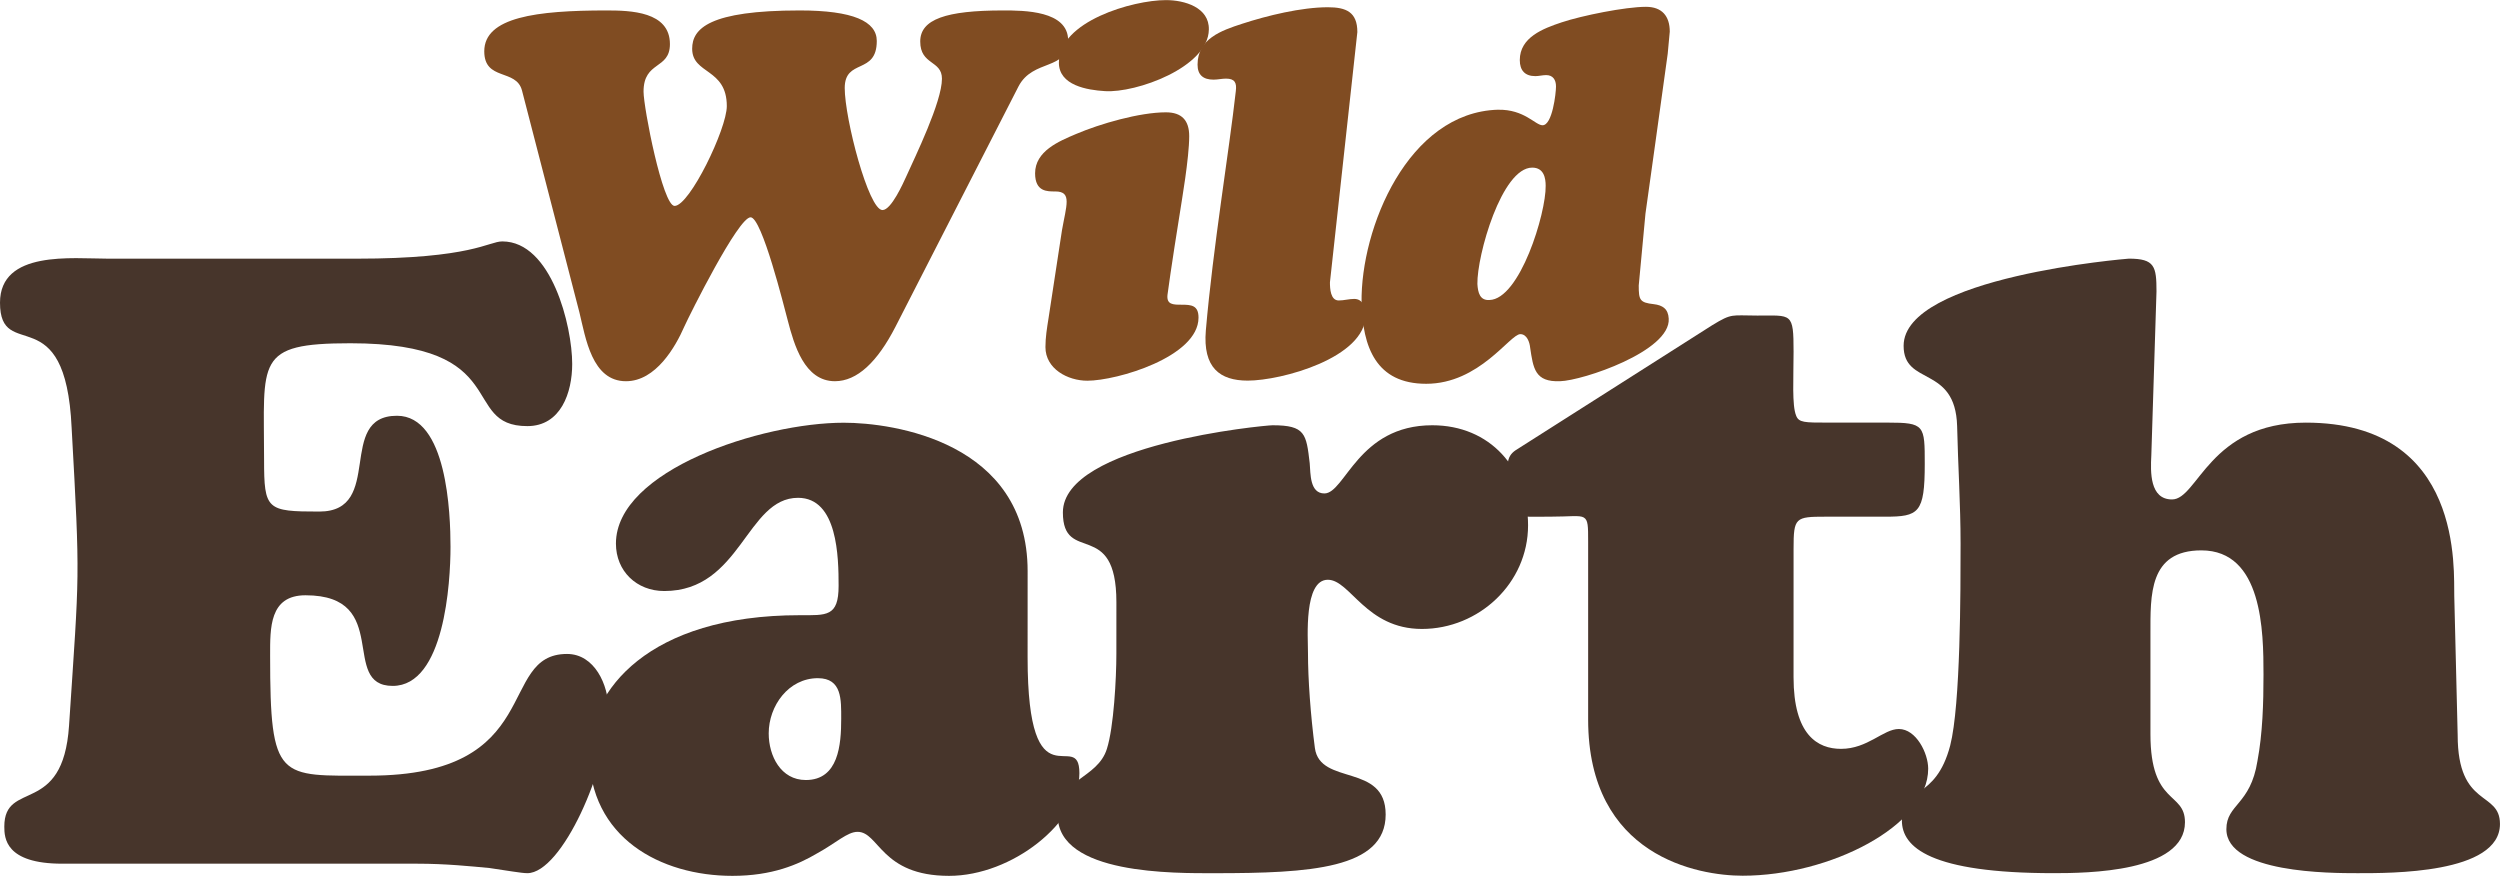
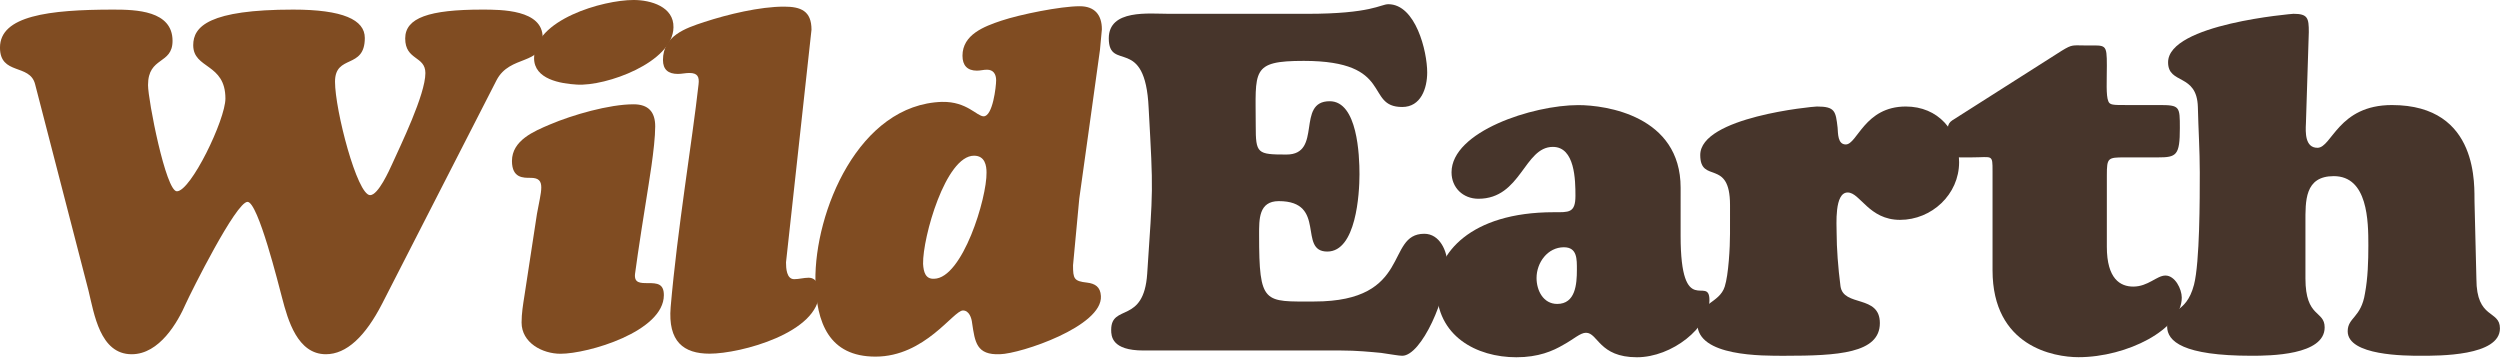
- <svg xmlns="http://www.w3.org/2000/svg" width="800" height="280.24" version="1.1" viewBox="0 0 211.67 74.146">
-   <g transform="translate(17.398 -101.47)">
-     <g transform="matrix(.99024 0 0 .99024 -.16982 1.7142)" fill="#804c22" stroke-width="93.995">
-       <path d="m69.685 108.13c1.238-2.388 4.245-1.327 4.245-3.935 0-2.564-3.803-2.564-5.571-2.564-4.864 0-7.075 0.752-7.075 2.653 0 2.034 1.857 1.592 1.857 3.184 0 1.99-2.299 6.677-3.051 8.357-0.265 0.575-1.282 2.874-2.034 2.874-1.194 0-3.228-7.826-3.228-10.435 0-2.564 2.741-1.105 2.741-4.024 0-1.68-2.034-2.609-6.588-2.609-7.738 0-9.197 1.548-9.197 3.272 0 2.211 2.962 1.636 2.962 4.908 0 1.946-3.184 8.534-4.466 8.534-1.017 0-2.653-8.401-2.653-9.772 0-2.653 2.255-1.857 2.255-4.068 0-2.786-3.36-2.874-5.439-2.874-5.969 0-10.435 0.575-10.435 3.493 0 2.564 2.741 1.459 3.228 3.36l4.908 18.969c0.531 2.167 1.061 5.881 3.979 5.881 2.564 0 4.245-2.962 4.996-4.687 0.442-0.973 4.598-9.33 5.66-9.33 0.973 0 2.874 7.694 3.184 8.843 0.531 2.034 1.415 5.173 4.024 5.173 1.901 0 3.626-1.636 5.173-4.643z" style="white-space:pre" />
-       <path d="m72.255 127.94c-0.133 0.84-0.265 1.636-0.265 2.476 0 1.857 1.901 2.874 3.581 2.874 2.52 0 9.507-2.034 9.507-5.394 0-1.061-0.619-1.105-1.459-1.105-0.707 0-1.282 0-1.194-0.84 0.221-1.724 1.017-6.809 1.105-7.296 0.088-0.619 0.752-4.377 0.752-6.279 0-1.327-0.619-2.034-1.99-2.034-2.255 0-5.615 0.973-7.694 1.857-1.459 0.619-3.493 1.459-3.493 3.36 0 1.592 1.061 1.548 1.724 1.548 0.752 0 0.973 0.31 0.973 0.884s-0.221 1.415-0.398 2.432zm4.82-19.411c2.653 0.177 8.843-2.034 8.887-5.262 0.044-1.901-2.078-2.52-3.67-2.52-2.83 0-9.153 1.813-9.153 5.35 0 1.946 2.432 2.343 3.935 2.432z" style="white-space:pre" />
-       <path d="m98.659 103.48c0-1.724-0.973-2.122-2.52-2.122-2.255 0-5.173 0.707-7.34 1.415-1.769 0.575-3.803 1.282-3.803 3.493 0 0.884 0.486 1.282 1.371 1.282 0.354 0 0.707-0.088 1.061-0.088 0.752 0 0.929 0.354 0.84 1.061-0.575 5.173-1.946 13.309-2.564 20.472-0.265 3.184 1.194 4.289 3.582 4.289 2.874 0 10.081-1.946 10.081-5.615 0-0.619-0.221-1.371-0.973-1.371-0.442 0-0.884 0.133-1.327 0.133-0.707 0-0.752-1.017-0.752-1.548z" style="white-space:pre" />
-       <path d="m109.94 126.39c-0.796 0.044-0.973-0.619-1.017-1.371-0.044-2.432 2.078-9.949 4.687-9.949 1.017 0 1.15 0.929 1.15 1.548 0.044 2.343-2.211 9.727-4.82 9.772zm0.752-16.272c-7.694 0.221-11.761 10.125-11.673 16.493 0.088 3.803 1.238 6.942 5.527 6.942 4.554 0 7.163-4.245 8.047-4.245 0.575 0 0.796 0.707 0.84 1.15 0.265 1.769 0.398 2.962 2.564 2.874 1.901-0.044 9.462-2.564 9.285-5.35-0.044-0.84-0.531-1.15-1.282-1.238-1.194-0.133-1.282-0.354-1.282-1.592l0.575-6.146 0.84-6.013 1.061-7.649 0.177-1.901c0-1.327-0.663-2.122-2.034-2.122-1.769 0-5.483 0.752-7.207 1.327-1.592 0.531-3.582 1.282-3.582 3.228 0 0.884 0.442 1.371 1.327 1.371 0.31 0 0.619-0.088 0.929-0.088 0.575 0 0.84 0.398 0.84 0.973s-0.31 3.316-1.15 3.316c-0.619 0-1.548-1.371-3.803-1.327z" style="white-space:pre" />
-     </g>
-     <g fill="#47352b" stroke-width="155.34">
-       <path d="m-8.264 123.37c-2.996 0-9.134-0.731-9.134 3.727 0 5.188 5.554-0.585 6.065 10.596 0.731 13.227 0.658 11.911-0.219 25.211-0.512 7.746-5.481 4.531-5.481 8.55 0 0.95 0.073 3.142 4.896 3.142h30.034c2.485 0 4.531 0.219 6.138 0.365 1.535 0.219 2.704 0.438 3.215 0.438 2.923 0 6.869-8.915 6.869-13.884 0-2.046-1.169-4.677-3.508-4.677-5.992 0-1.754 10.304-16.734 10.304-7.673 0-8.404 0.512-8.404-10.157 0-2.338-0.073-5.115 2.996-5.115 7.381 0 2.85 7.673 7.381 7.673 4.385 0 4.896-8.769 4.896-11.765 0-2.85-0.292-11.107-4.531-11.107-5.188 0-1.023 8.111-6.577 8.111-4.458 0-4.677-0.146-4.677-4.385 0-8.404-0.804-9.865 7.308-9.865 13.884 0 9.207 7.015 14.98 7.015 2.85 0 3.8-2.85 3.8-5.261 0-3.215-1.754-10.377-5.919-10.377-1.169 0-2.558 1.462-12.35 1.462z" style="white-space:pre" />
-       <path d="m51.852 158.89c2.046 0 1.973 1.827 1.973 3.434 0 2.192-0.219 5.188-2.996 5.188-2.119 0-3.142-2.046-3.142-3.946 0-2.338 1.681-4.677 4.165-4.677zm17.757-9.061c0-10.961-11.4-12.569-15.565-12.569-6.942 0-19.292 4.019-19.292 10.231 0 2.338 1.754 4.019 4.092 4.019 6.504 0 6.942-7.892 11.327-7.892 3.361 0 3.434 5.042 3.434 7.454 0 2.631-1.023 2.485-3.288 2.485-12.861 0-17.83 6.431-17.83 11.619 0 7.234 6.065 10.45 12.13 10.45 3.361 0 5.554-0.95 7.161-1.9 1.608-0.877 2.558-1.827 3.434-1.827 1.827 0 1.973 3.727 7.746 3.727 5.335 0 11.034-4.531 11.034-8.696 0-3.946-4.385 3.069-4.385-9.792z" style="white-space:pre" />
-       <path d="m77.123 156.84c0 2.046-0.219 6.211-0.804 8.038-0.804 2.558-4.165 2.558-4.165 5.627 0 5.042 9.938 4.896 13.3 4.896 8.038 0 14.469-0.365 14.469-4.969 0-4.385-5.554-2.412-5.992-5.627-0.365-2.777-0.585-5.846-0.585-8.038 0-1.315-0.365-6.211 1.681-6.211 1.9 0 3.215 4.165 7.965 4.165 4.823 0 8.988-3.873 8.988-8.769 0-4.823-3.215-8.477-8.111-8.477-6.285 0-7.381 5.773-9.134 5.773-1.242 0-1.169-1.681-1.242-2.558-0.292-2.485-0.365-3.215-3.142-3.215-0.658 0-17.757 1.608-17.757 7.381 0 4.458 4.531 0.438 4.531 7.6z" style="white-space:pre" />
-       <path d="m134.46 147.92c0-2.631 0.146-2.704 2.704-2.704h5.042c2.85 0 3.361-0.292 3.361-4.458 0-3.288 0-3.508-3.142-3.508h-5.115c-1.9 0-2.412 0-2.631-0.585-0.365-0.877-0.219-3.142-0.219-5.408 0-3.361-0.146-3.069-3.069-3.069-2.192 0-2.119-0.219-3.8 0.804l-16.661 10.596c-0.877 0.585-0.658 1.388-0.658 2.412 0 1.681-0.146 2.412 0.365 2.923 0.365 0.365 1.315 0.292 3.215 0.292 1.681 0 2.485-0.146 2.85 0.073 0.365 0.219 0.365 0.731 0.365 2.046v15.053c0 11.619 9.354 13.227 13.08 13.227 7.381 0 15.711-4.238 15.711-9.061 0-1.315-1.023-3.361-2.485-3.361-1.315 0-2.631 1.681-4.896 1.681-1.973 0-4.019-1.169-4.019-6.065z" style="white-space:pre" />
-       <path d="m190.4 151.94c-0.073-2.046 0.877-14.688-12.569-14.688-8.184 0-9.134 6.504-11.327 6.504-1.9 0-1.827-2.338-1.754-3.727l0.438-13.884c0-2.119-0.146-2.777-2.338-2.777-0.073 0-19.073 1.535-19.073 7.381 0 3.434 4.385 1.608 4.531 6.796 0.073 3.288 0.292 6.65 0.292 9.938 0 4.019 0 13.665-0.877 17.1-1.242 4.75-4.092 3.434-4.092 6.357 0 2.265 2.412 4.458 12.861 4.458 2.777 0 11.107-0.073 11.107-4.311 0-2.631-2.923-1.388-2.923-7.454v-8.477c0-3.288-0.146-7.088 4.311-7.088 5.188 0 5.261 6.869 5.261 10.523 0 2.412-0.073 4.969-0.512 7.308-0.585 3.727-2.631 3.654-2.631 5.773 0 3.727 8.842 3.727 11.107 3.727 2.704 0 12.057 0.073 12.057-4.165 0-2.85-3.581-1.315-3.581-7.527z" style="white-space:pre" />
-     </g>
+ <svg xmlns="http://www.w3.org/2000/svg" width="800" height="114.32" version="1.1" viewBox="0 0 211.67 30.246">
+   <g transform="matrix(.92041 0 0 .92041 -22.099 -92.73)" fill="#804c22" stroke-width="93.995">
+     <path d="m69.685 108.13c1.238-2.388 4.245-1.327 4.245-3.935 0-2.564-3.803-2.564-5.571-2.564-4.864 0-7.075 0.752-7.075 2.653 0 2.034 1.857 1.592 1.857 3.184 0 1.99-2.299 6.677-3.051 8.357-0.265 0.575-1.282 2.874-2.034 2.874-1.194 0-3.228-7.826-3.228-10.435 0-2.564 2.741-1.105 2.741-4.024 0-1.68-2.034-2.609-6.588-2.609-7.738 0-9.197 1.548-9.197 3.272 0 2.211 2.962 1.636 2.962 4.908 0 1.946-3.184 8.534-4.466 8.534-1.017 0-2.653-8.401-2.653-9.772 0-2.653 2.255-1.857 2.255-4.068 0-2.786-3.36-2.874-5.439-2.874-5.969 0-10.435 0.575-10.435 3.493 0 2.564 2.741 1.459 3.228 3.36l4.908 18.969c0.531 2.167 1.061 5.881 3.979 5.881 2.564 0 4.245-2.962 4.996-4.687 0.442-0.973 4.598-9.33 5.66-9.33 0.973 0 2.874 7.694 3.184 8.843 0.531 2.034 1.415 5.173 4.024 5.173 1.901 0 3.626-1.636 5.173-4.643z" style="white-space:pre" />
+     <path d="m72.255 127.94c-0.133 0.84-0.265 1.636-0.265 2.476 0 1.857 1.901 2.874 3.581 2.874 2.52 0 9.507-2.034 9.507-5.394 0-1.061-0.619-1.105-1.459-1.105-0.707 0-1.282 0-1.194-0.84 0.221-1.724 1.017-6.809 1.105-7.296 0.088-0.619 0.752-4.377 0.752-6.279 0-1.327-0.619-2.034-1.99-2.034-2.255 0-5.615 0.973-7.694 1.857-1.459 0.619-3.493 1.459-3.493 3.36 0 1.592 1.061 1.548 1.724 1.548 0.752 0 0.973 0.31 0.973 0.884s-0.221 1.415-0.398 2.432zm4.82-19.411c2.653 0.177 8.843-2.034 8.887-5.262 0.044-1.901-2.078-2.52-3.67-2.52-2.83 0-9.153 1.813-9.153 5.35 0 1.946 2.432 2.343 3.935 2.432z" style="white-space:pre" />
+     <path d="m98.659 103.48c0-1.724-0.973-2.122-2.52-2.122-2.255 0-5.173 0.707-7.34 1.415-1.769 0.575-3.803 1.282-3.803 3.493 0 0.884 0.486 1.282 1.371 1.282 0.354 0 0.707-0.088 1.061-0.088 0.752 0 0.929 0.354 0.84 1.061-0.575 5.173-1.946 13.309-2.564 20.472-0.265 3.184 1.194 4.289 3.582 4.289 2.874 0 10.081-1.946 10.081-5.615 0-0.619-0.221-1.371-0.973-1.371-0.442 0-0.884 0.133-1.327 0.133-0.707 0-0.752-1.017-0.752-1.548z" style="white-space:pre" />
+     <path d="m109.94 126.39c-0.796 0.044-0.973-0.619-1.017-1.371-0.044-2.432 2.078-9.949 4.687-9.949 1.017 0 1.15 0.929 1.15 1.548 0.044 2.343-2.211 9.727-4.82 9.772zm0.752-16.272c-7.694 0.221-11.761 10.125-11.673 16.493 0.088 3.803 1.238 6.942 5.527 6.942 4.554 0 7.163-4.245 8.047-4.245 0.575 0 0.796 0.707 0.84 1.15 0.265 1.769 0.398 2.962 2.564 2.874 1.901-0.044 9.462-2.564 9.285-5.35-0.044-0.84-0.531-1.15-1.282-1.238-1.194-0.133-1.282-0.354-1.282-1.592l0.575-6.146 0.84-6.013 1.061-7.649 0.177-1.901c0-1.327-0.663-2.122-2.034-2.122-1.769 0-5.483 0.752-7.207 1.327-1.592 0.531-3.582 1.282-3.582 3.228 0 0.884 0.442 1.371 1.327 1.371 0.31 0 0.619-0.088 0.929-0.088 0.575 0 0.84 0.398 0.84 0.973s-0.31 3.316-1.15 3.316c-0.619 0-1.548-1.371-3.803-1.327z" style="white-space:pre" />
+   </g>
+   <g transform="matrix(.55647 0 0 .55647 103.56 -67.483)" fill="#47352b" stroke-width="155.34">
+     <path d="m-8.264 123.37c-2.996 0-9.134-0.731-9.134 3.727 0 5.188 5.554-0.585 6.065 10.596 0.731 13.227 0.658 11.911-0.219 25.211-0.512 7.746-5.481 4.531-5.481 8.55 0 0.95 0.073 3.142 4.896 3.142h30.034c2.485 0 4.531 0.219 6.138 0.365 1.535 0.219 2.704 0.438 3.215 0.438 2.923 0 6.869-8.915 6.869-13.884 0-2.046-1.169-4.677-3.508-4.677-5.992 0-1.754 10.304-16.734 10.304-7.673 0-8.404 0.512-8.404-10.157 0-2.338-0.073-5.115 2.996-5.115 7.381 0 2.85 7.673 7.381 7.673 4.385 0 4.896-8.769 4.896-11.765 0-2.85-0.292-11.107-4.531-11.107-5.188 0-1.023 8.111-6.577 8.111-4.458 0-4.677-0.146-4.677-4.385 0-8.404-0.804-9.865 7.308-9.865 13.884 0 9.207 7.015 14.98 7.015 2.85 0 3.8-2.85 3.8-5.261 0-3.215-1.754-10.377-5.919-10.377-1.169 0-2.558 1.462-12.35 1.462z" style="white-space:pre" />
+     <path d="m51.852 158.89c2.046 0 1.973 1.827 1.973 3.434 0 2.192-0.219 5.188-2.996 5.188-2.119 0-3.142-2.046-3.142-3.946 0-2.338 1.681-4.677 4.165-4.677zm17.757-9.061c0-10.961-11.4-12.569-15.565-12.569-6.942 0-19.292 4.019-19.292 10.231 0 2.338 1.754 4.019 4.092 4.019 6.504 0 6.942-7.892 11.327-7.892 3.361 0 3.434 5.042 3.434 7.454 0 2.631-1.023 2.485-3.288 2.485-12.861 0-17.83 6.431-17.83 11.619 0 7.234 6.065 10.45 12.13 10.45 3.361 0 5.554-0.95 7.161-1.9 1.608-0.877 2.558-1.827 3.434-1.827 1.827 0 1.973 3.727 7.746 3.727 5.335 0 11.034-4.531 11.034-8.696 0-3.946-4.385 3.069-4.385-9.792z" style="white-space:pre" />
+     <path d="m77.123 156.84c0 2.046-0.219 6.211-0.804 8.038-0.804 2.558-4.165 2.558-4.165 5.627 0 5.042 9.938 4.896 13.3 4.896 8.038 0 14.469-0.365 14.469-4.969 0-4.385-5.554-2.412-5.992-5.627-0.365-2.777-0.585-5.846-0.585-8.038 0-1.315-0.365-6.211 1.681-6.211 1.9 0 3.215 4.165 7.965 4.165 4.823 0 8.988-3.873 8.988-8.769 0-4.823-3.215-8.477-8.111-8.477-6.285 0-7.381 5.773-9.134 5.773-1.242 0-1.169-1.681-1.242-2.558-0.292-2.485-0.365-3.215-3.142-3.215-0.658 0-17.757 1.608-17.757 7.381 0 4.458 4.531 0.438 4.531 7.6z" style="white-space:pre" />
+     <path d="m134.46 147.92c0-2.631 0.146-2.704 2.704-2.704h5.042c2.85 0 3.361-0.292 3.361-4.458 0-3.288 0-3.508-3.142-3.508h-5.115c-1.9 0-2.412 0-2.631-0.585-0.365-0.877-0.219-3.142-0.219-5.408 0-3.361-0.146-3.069-3.069-3.069-2.192 0-2.119-0.219-3.8 0.804l-16.661 10.596c-0.877 0.585-0.658 1.388-0.658 2.412 0 1.681-0.146 2.412 0.365 2.923 0.365 0.365 1.315 0.292 3.215 0.292 1.681 0 2.485-0.146 2.85 0.073 0.365 0.219 0.365 0.731 0.365 2.046v15.053c0 11.619 9.354 13.227 13.08 13.227 7.381 0 15.711-4.238 15.711-9.061 0-1.315-1.023-3.361-2.485-3.361-1.315 0-2.631 1.681-4.896 1.681-1.973 0-4.019-1.169-4.019-6.065z" style="white-space:pre" />
+     <path d="m190.4 151.94c-0.073-2.046 0.877-14.688-12.569-14.688-8.184 0-9.134 6.504-11.327 6.504-1.9 0-1.827-2.338-1.754-3.727l0.438-13.884c0-2.119-0.146-2.777-2.338-2.777-0.073 0-19.073 1.535-19.073 7.381 0 3.434 4.385 1.608 4.531 6.796 0.073 3.288 0.292 6.65 0.292 9.938 0 4.019 0 13.665-0.877 17.1-1.242 4.75-4.092 3.434-4.092 6.357 0 2.265 2.412 4.458 12.861 4.458 2.777 0 11.107-0.073 11.107-4.311 0-2.631-2.923-1.388-2.923-7.454v-8.477c0-3.288-0.146-7.088 4.311-7.088 5.188 0 5.261 6.869 5.261 10.523 0 2.412-0.073 4.969-0.512 7.308-0.585 3.727-2.631 3.654-2.631 5.773 0 3.727 8.842 3.727 11.107 3.727 2.704 0 12.057 0.073 12.057-4.165 0-2.85-3.581-1.315-3.581-7.527z" style="white-space:pre" />
  </g>
</svg>
